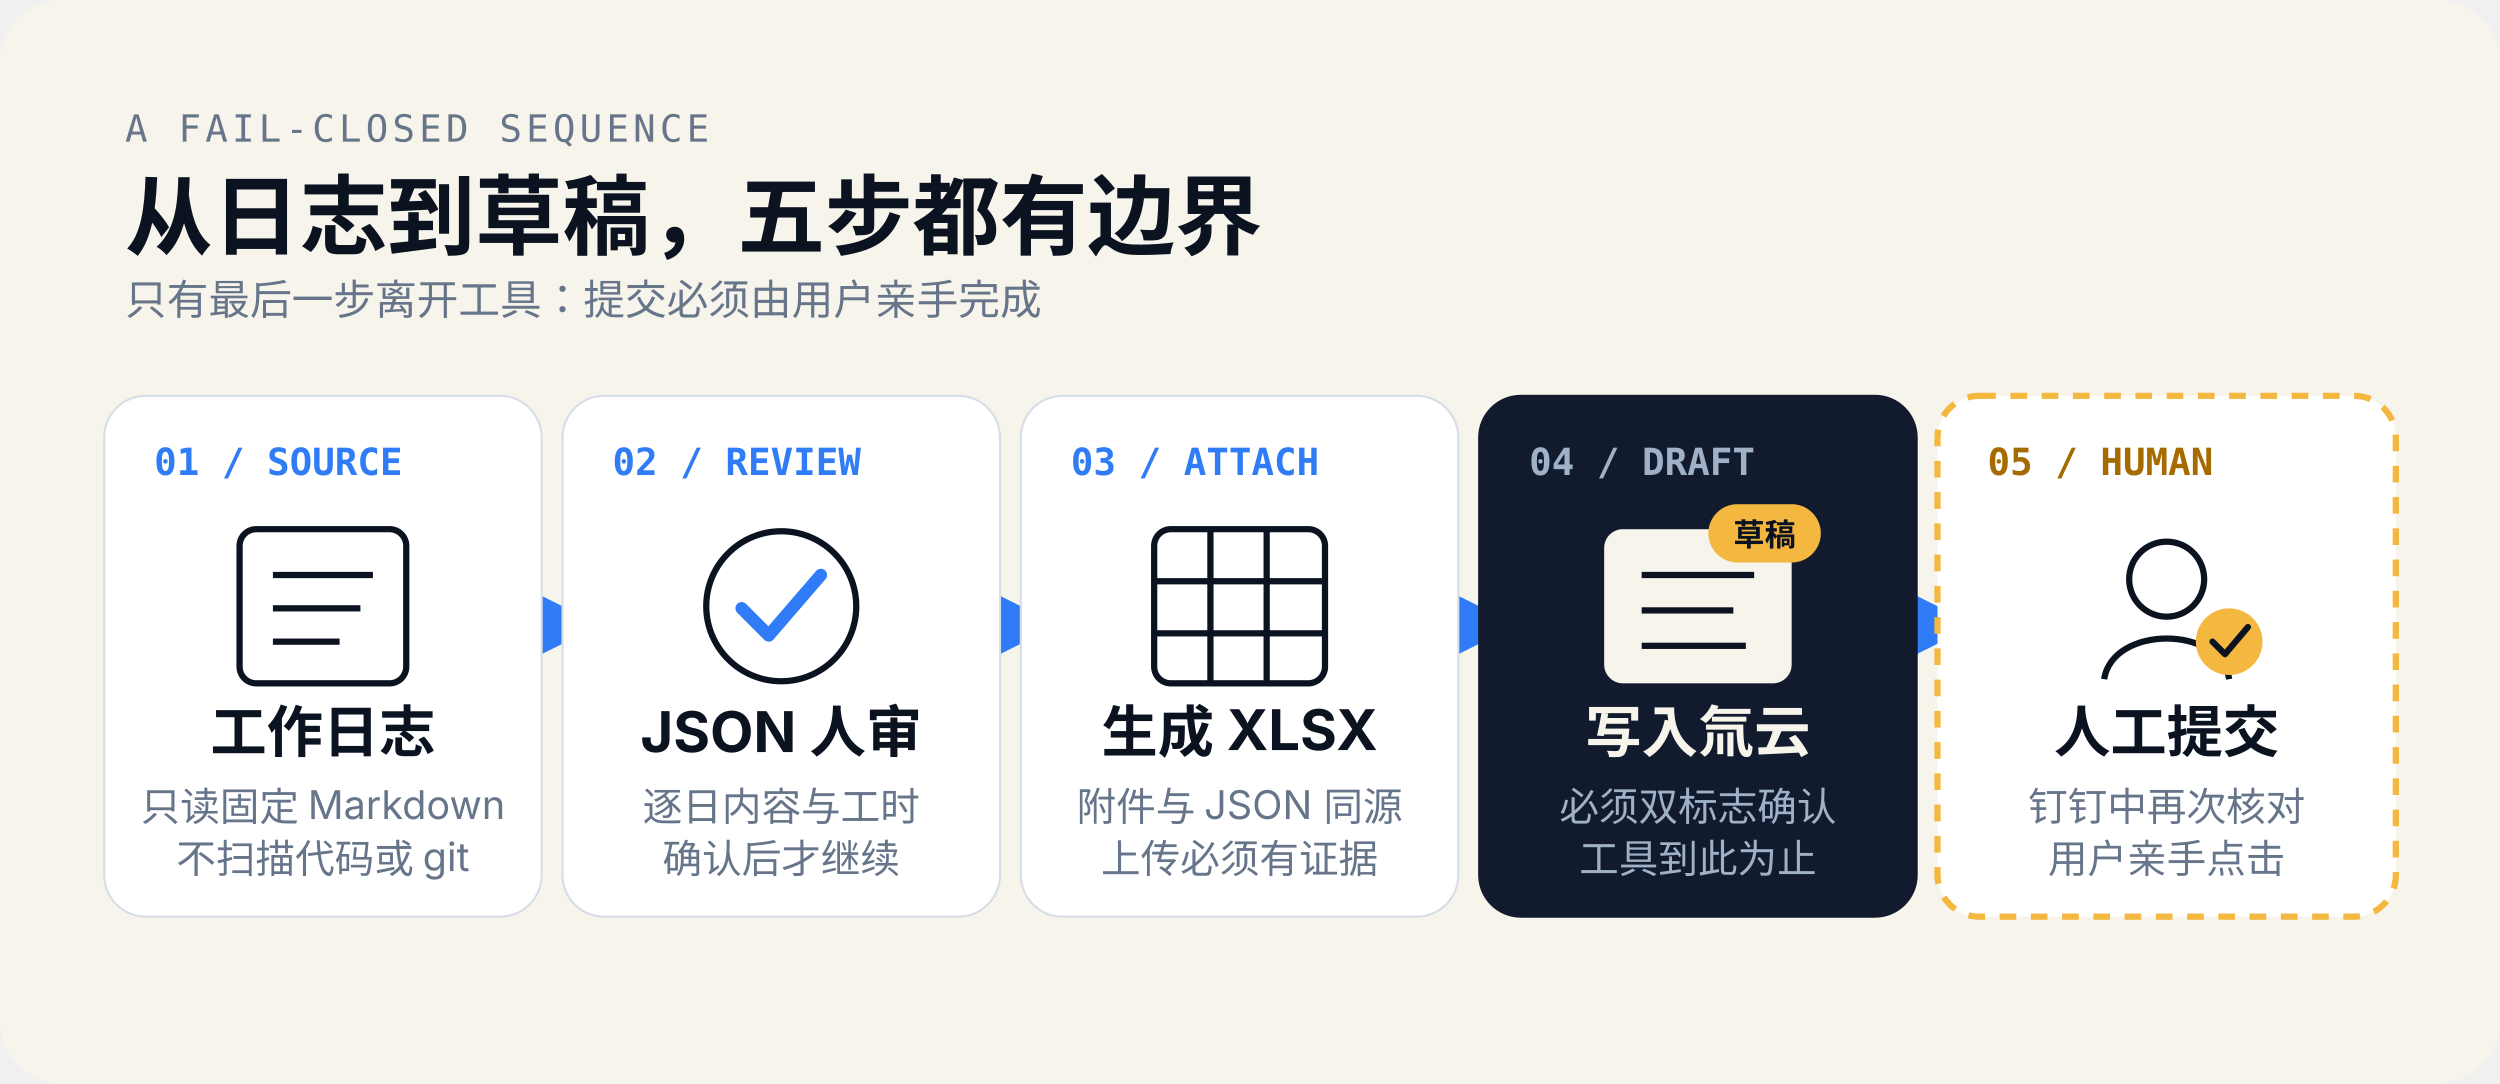
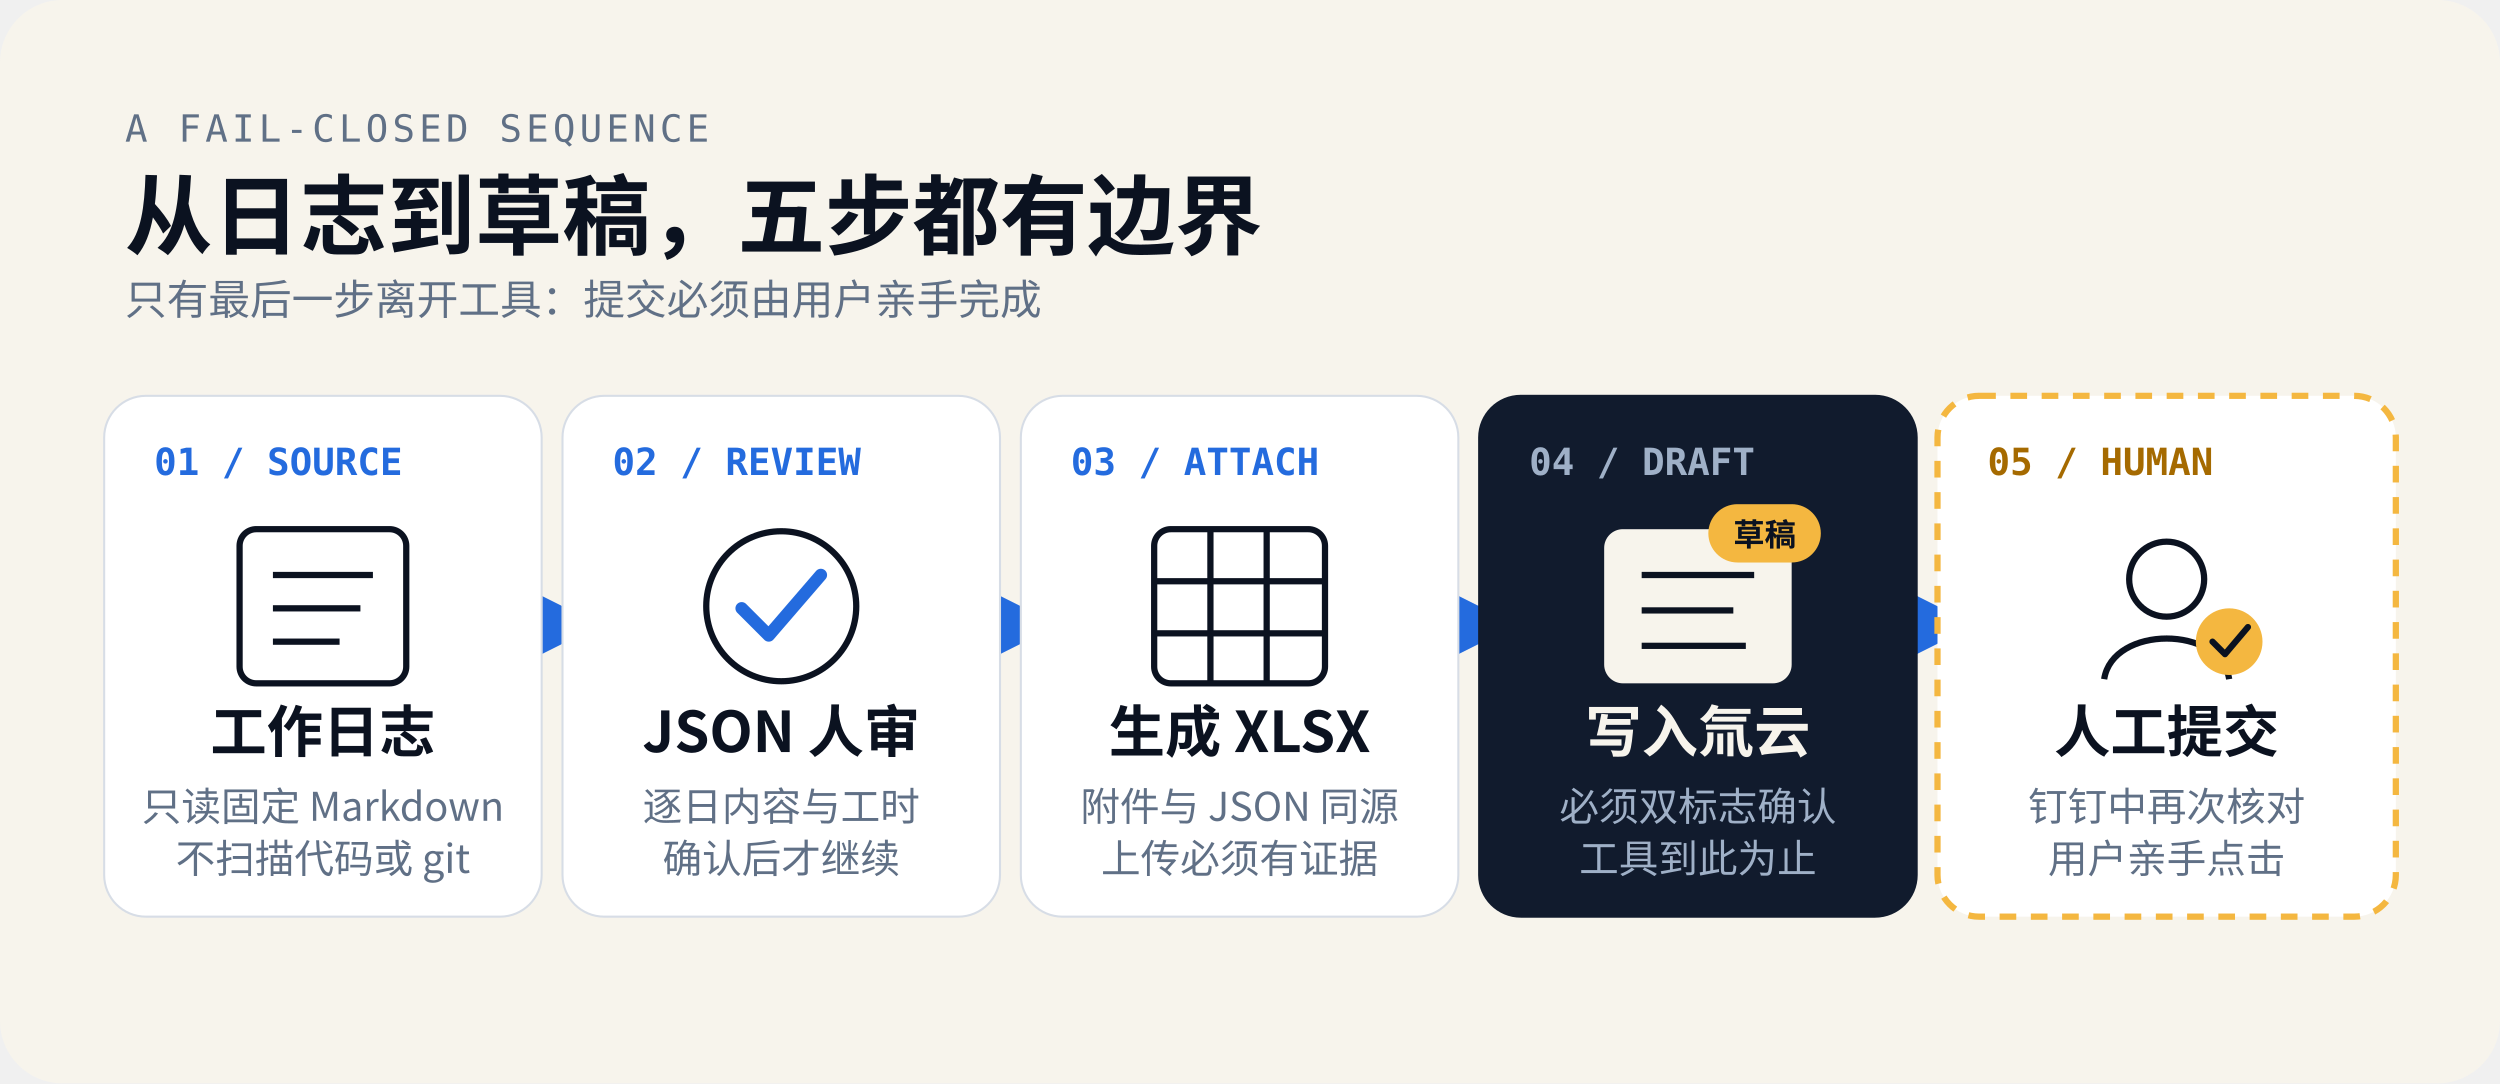
<svg xmlns="http://www.w3.org/2000/svg" width="1200" height="520" viewBox="0 0 1200 520" role="img" aria-labelledby="title desc">
  <defs>
    <marker id="arrow" markerWidth="10" markerHeight="10" refX="8" refY="5" orient="auto">
-       <path d="M0 0L10 5L0 10Z" fill="#2F7CF6" />
+       <path d="M0 0L10 5L0 10Z" fill="#246BDE" />
    </marker>
  </defs>
  <rect width="1200" height="520" rx="30" fill="#F7F4EC" />
-   <g font-family="-apple-system, BlinkMacSystemFont, 'Segoe UI', 'PingFang SC', sans-serif">
-     <text x="60" y="68" font-family="ui-monospace, SFMono-Regular, Menlo, monospace" font-size="18" letter-spacing="2" fill="#66758A">A FAIL-CLOSED SEQUENCE</text>
-     <text x="60" y="119" font-size="42" font-weight="750" fill="#0B1220">
+   <g font-family="'Noto Sans CJK SC', 'PingFang SC', 'Microsoft YaHei', sans-serif">
+     <text x="60" y="68" font-family="ui-monospace, SFMono-Regular, Menlo, monospace" font-size="18" letter-spacing="2" fill="#607086">A FAIL-CLOSED SEQUENCE</text>
+     <text x="60" y="119" font-size="42" font-weight="700" fill="#0B1220">
      从日志到草稿，五步都有边界
    </text>
-     <text x="60" y="151" font-size="20" fill="#66758A">
+     <text x="60" y="151" font-size="20" fill="#607086">
      只有最后一步离开工具：提交必须由用户亲手完成
    </text>
-     <g stroke="#2F7CF6" stroke-width="3" fill="none" marker-end="url(#arrow)">
+     <g stroke="#246BDE" stroke-width="3" fill="none" marker-end="url(#arrow)">
      <path d="M260 300H282" />
      <path d="M480 300H502" />
      <path d="M700 300H722" />
      <path d="M920 300H942" />
    </g>
    <g transform="translate(50 190)">
      <rect width="210" height="250" rx="20" fill="#FFFFFF" stroke="#D7DDE6" />
-       <text x="24" y="38" font-family="ui-monospace, SFMono-Regular, Menlo, monospace" font-size="18" font-weight="700" fill="#2F7CF6">01 / SOURCE</text>
+       <text x="24" y="38" font-family="ui-monospace, SFMono-Regular, Menlo, monospace" font-size="18" font-weight="700" fill="#246BDE">01 / SOURCE</text>
      <g transform="translate(65 64)" stroke="#0B1220" stroke-width="3" fill="none">
        <rect width="80" height="74" rx="8" />
        <path d="M16 22H64M16 38H58M16 54H48" />
      </g>
-       <text x="105" y="171" text-anchor="middle" font-size="27" font-weight="750" fill="#0B1220">工作日志</text>
-       <text x="105" y="204" text-anchor="middle" font-size="19" fill="#66758A">只读固定 Markdown</text>
-       <text x="105" y="229" text-anchor="middle" font-size="19" fill="#66758A">不扫描代码或 git</text>
+       <text x="105" y="171" text-anchor="middle" font-size="27" font-weight="700" fill="#0B1220">工作日志</text>
+       <text x="105" y="204" text-anchor="middle" font-size="19" fill="#607086">只读固定 Markdown</text>
+       <text x="105" y="229" text-anchor="middle" font-size="19" fill="#607086">不扫描代码或 git</text>
    </g>
    <g transform="translate(270 190)">
      <rect width="210" height="250" rx="20" fill="#FFFFFF" stroke="#D7DDE6" />
-       <text x="24" y="38" font-family="ui-monospace, SFMono-Regular, Menlo, monospace" font-size="18" font-weight="700" fill="#2F7CF6">02 / REVIEW</text>
+       <text x="24" y="38" font-family="ui-monospace, SFMono-Regular, Menlo, monospace" font-size="18" font-weight="700" fill="#246BDE">02 / REVIEW</text>
      <g transform="translate(68 64)">
        <circle cx="37" cy="37" r="36" fill="none" stroke="#0B1220" stroke-width="3" />
-         <path d="M18 38l13 13 25-29" fill="none" stroke="#2F7CF6" stroke-width="6" stroke-linecap="round" stroke-linejoin="round" />
+         <path d="M18 38l13 13 25-29" fill="none" stroke="#246BDE" stroke-width="6" stroke-linecap="round" stroke-linejoin="round" />
      </g>
-       <text x="105" y="171" text-anchor="middle" font-size="27" font-weight="750" fill="#0B1220">JSON 人审</text>
-       <text x="105" y="204" text-anchor="middle" font-size="19" fill="#66758A">逐日内容与工时</text>
-       <text x="105" y="229" text-anchor="middle" font-size="19" fill="#66758A">确认后才继续</text>
+       <text x="105" y="171" text-anchor="middle" font-size="27" font-weight="700" fill="#0B1220">JSON 人审</text>
+       <text x="105" y="204" text-anchor="middle" font-size="19" fill="#607086">逐日内容与工时</text>
+       <text x="105" y="229" text-anchor="middle" font-size="19" fill="#607086">确认后才继续</text>
    </g>
    <g transform="translate(490 190)">
      <rect width="210" height="250" rx="20" fill="#FFFFFF" stroke="#D7DDE6" />
-       <text x="24" y="38" font-family="ui-monospace, SFMono-Regular, Menlo, monospace" font-size="18" font-weight="700" fill="#2F7CF6">03 / ATTACH</text>
+       <text x="24" y="38" font-family="ui-monospace, SFMono-Regular, Menlo, monospace" font-size="18" font-weight="700" fill="#246BDE">03 / ATTACH</text>
      <g transform="translate(64 64)" stroke="#0B1220" stroke-width="3" fill="none">
        <rect width="82" height="74" rx="8" />
        <path d="M27 0V74M54 0V74M0 25H82M0 50H82" />
      </g>
-       <text x="105" y="171" text-anchor="middle" font-size="27" font-weight="750" fill="#0B1220">生成 XLSX</text>
-       <text x="105" y="204" text-anchor="middle" font-size="19" fill="#66758A">附件与 JSON 同源</text>
-       <text x="105" y="229" text-anchor="middle" font-size="19" fill="#66758A">上传必须有证据</text>
+       <text x="105" y="171" text-anchor="middle" font-size="27" font-weight="700" fill="#0B1220">生成 XLSX</text>
+       <text x="105" y="204" text-anchor="middle" font-size="19" fill="#607086">附件与 JSON 同源</text>
+       <text x="105" y="229" text-anchor="middle" font-size="19" fill="#607086">上传必须有证据</text>
    </g>
    <g transform="translate(710 190)">
      <rect width="210" height="250" rx="20" fill="#111B2D" stroke="#111B2D" />
      <text x="24" y="38" font-family="ui-monospace, SFMono-Regular, Menlo, monospace" font-size="18" font-weight="700" fill="#9FB0C7">04 / DRAFT</text>
      <g transform="translate(60 64)">
        <rect width="90" height="74" rx="9" fill="#F7F4EC" />
        <path d="M18 22H72M18 39H62M18 56H68" stroke="#0B1220" stroke-width="3" />
        <rect x="50" y="-12" width="54" height="28" rx="14" fill="#F4B740" />
-         <text x="77" y="8" text-anchor="middle" font-size="15" font-weight="750" fill="#0B1220">草稿</text>
+         <text x="77" y="8" text-anchor="middle" font-size="15" font-weight="700" fill="#0B1220">草稿</text>
      </g>
-       <text x="105" y="171" text-anchor="middle" font-size="27" font-weight="750" fill="#F7F4EC">写入氚云</text>
+       <text x="105" y="171" text-anchor="middle" font-size="27" font-weight="700" fill="#F7F4EC">写入氚云</text>
      <text x="105" y="204" text-anchor="middle" font-size="19" fill="#9FB0C7">必须双标志确认</text>
      <text x="105" y="229" text-anchor="middle" font-size="19" fill="#9FB0C7">工具到此为止</text>
    </g>
    <g transform="translate(930 190)">
      <rect width="220" height="250" rx="20" fill="#FFFFFF" stroke="#F4B740" stroke-width="3" stroke-dasharray="8 7" />
      <text x="24" y="38" font-family="ui-monospace, SFMono-Regular, Menlo, monospace" font-size="18" font-weight="700" fill="#A56A00">05 / HUMAN</text>
      <g transform="translate(72 62)">
        <circle cx="38" cy="26" r="18" fill="none" stroke="#0B1220" stroke-width="3" />
        <path d="M8 74c4-26 56-26 60 0" fill="none" stroke="#0B1220" stroke-width="3" />
        <circle cx="68" cy="56" r="16" fill="#F4B740" />
        <path d="M60 56l6 6 11-13" fill="none" stroke="#0B1220" stroke-width="3" stroke-linecap="round" stroke-linejoin="round" />
      </g>
-       <text x="110" y="171" text-anchor="middle" font-size="27" font-weight="750" fill="#0B1220">人工提交</text>
-       <text x="110" y="204" text-anchor="middle" font-size="19" fill="#66758A">钉钉中再次核对</text>
-       <text x="110" y="229" text-anchor="middle" font-size="19" fill="#66758A">用户亲手点击</text>
+       <text x="110" y="171" text-anchor="middle" font-size="27" font-weight="700" fill="#0B1220">人工提交</text>
+       <text x="110" y="204" text-anchor="middle" font-size="19" fill="#607086">钉钉中再次核对</text>
+       <text x="110" y="229" text-anchor="middle" font-size="19" fill="#607086">用户亲手点击</text>
    </g>
  </g>
</svg>
